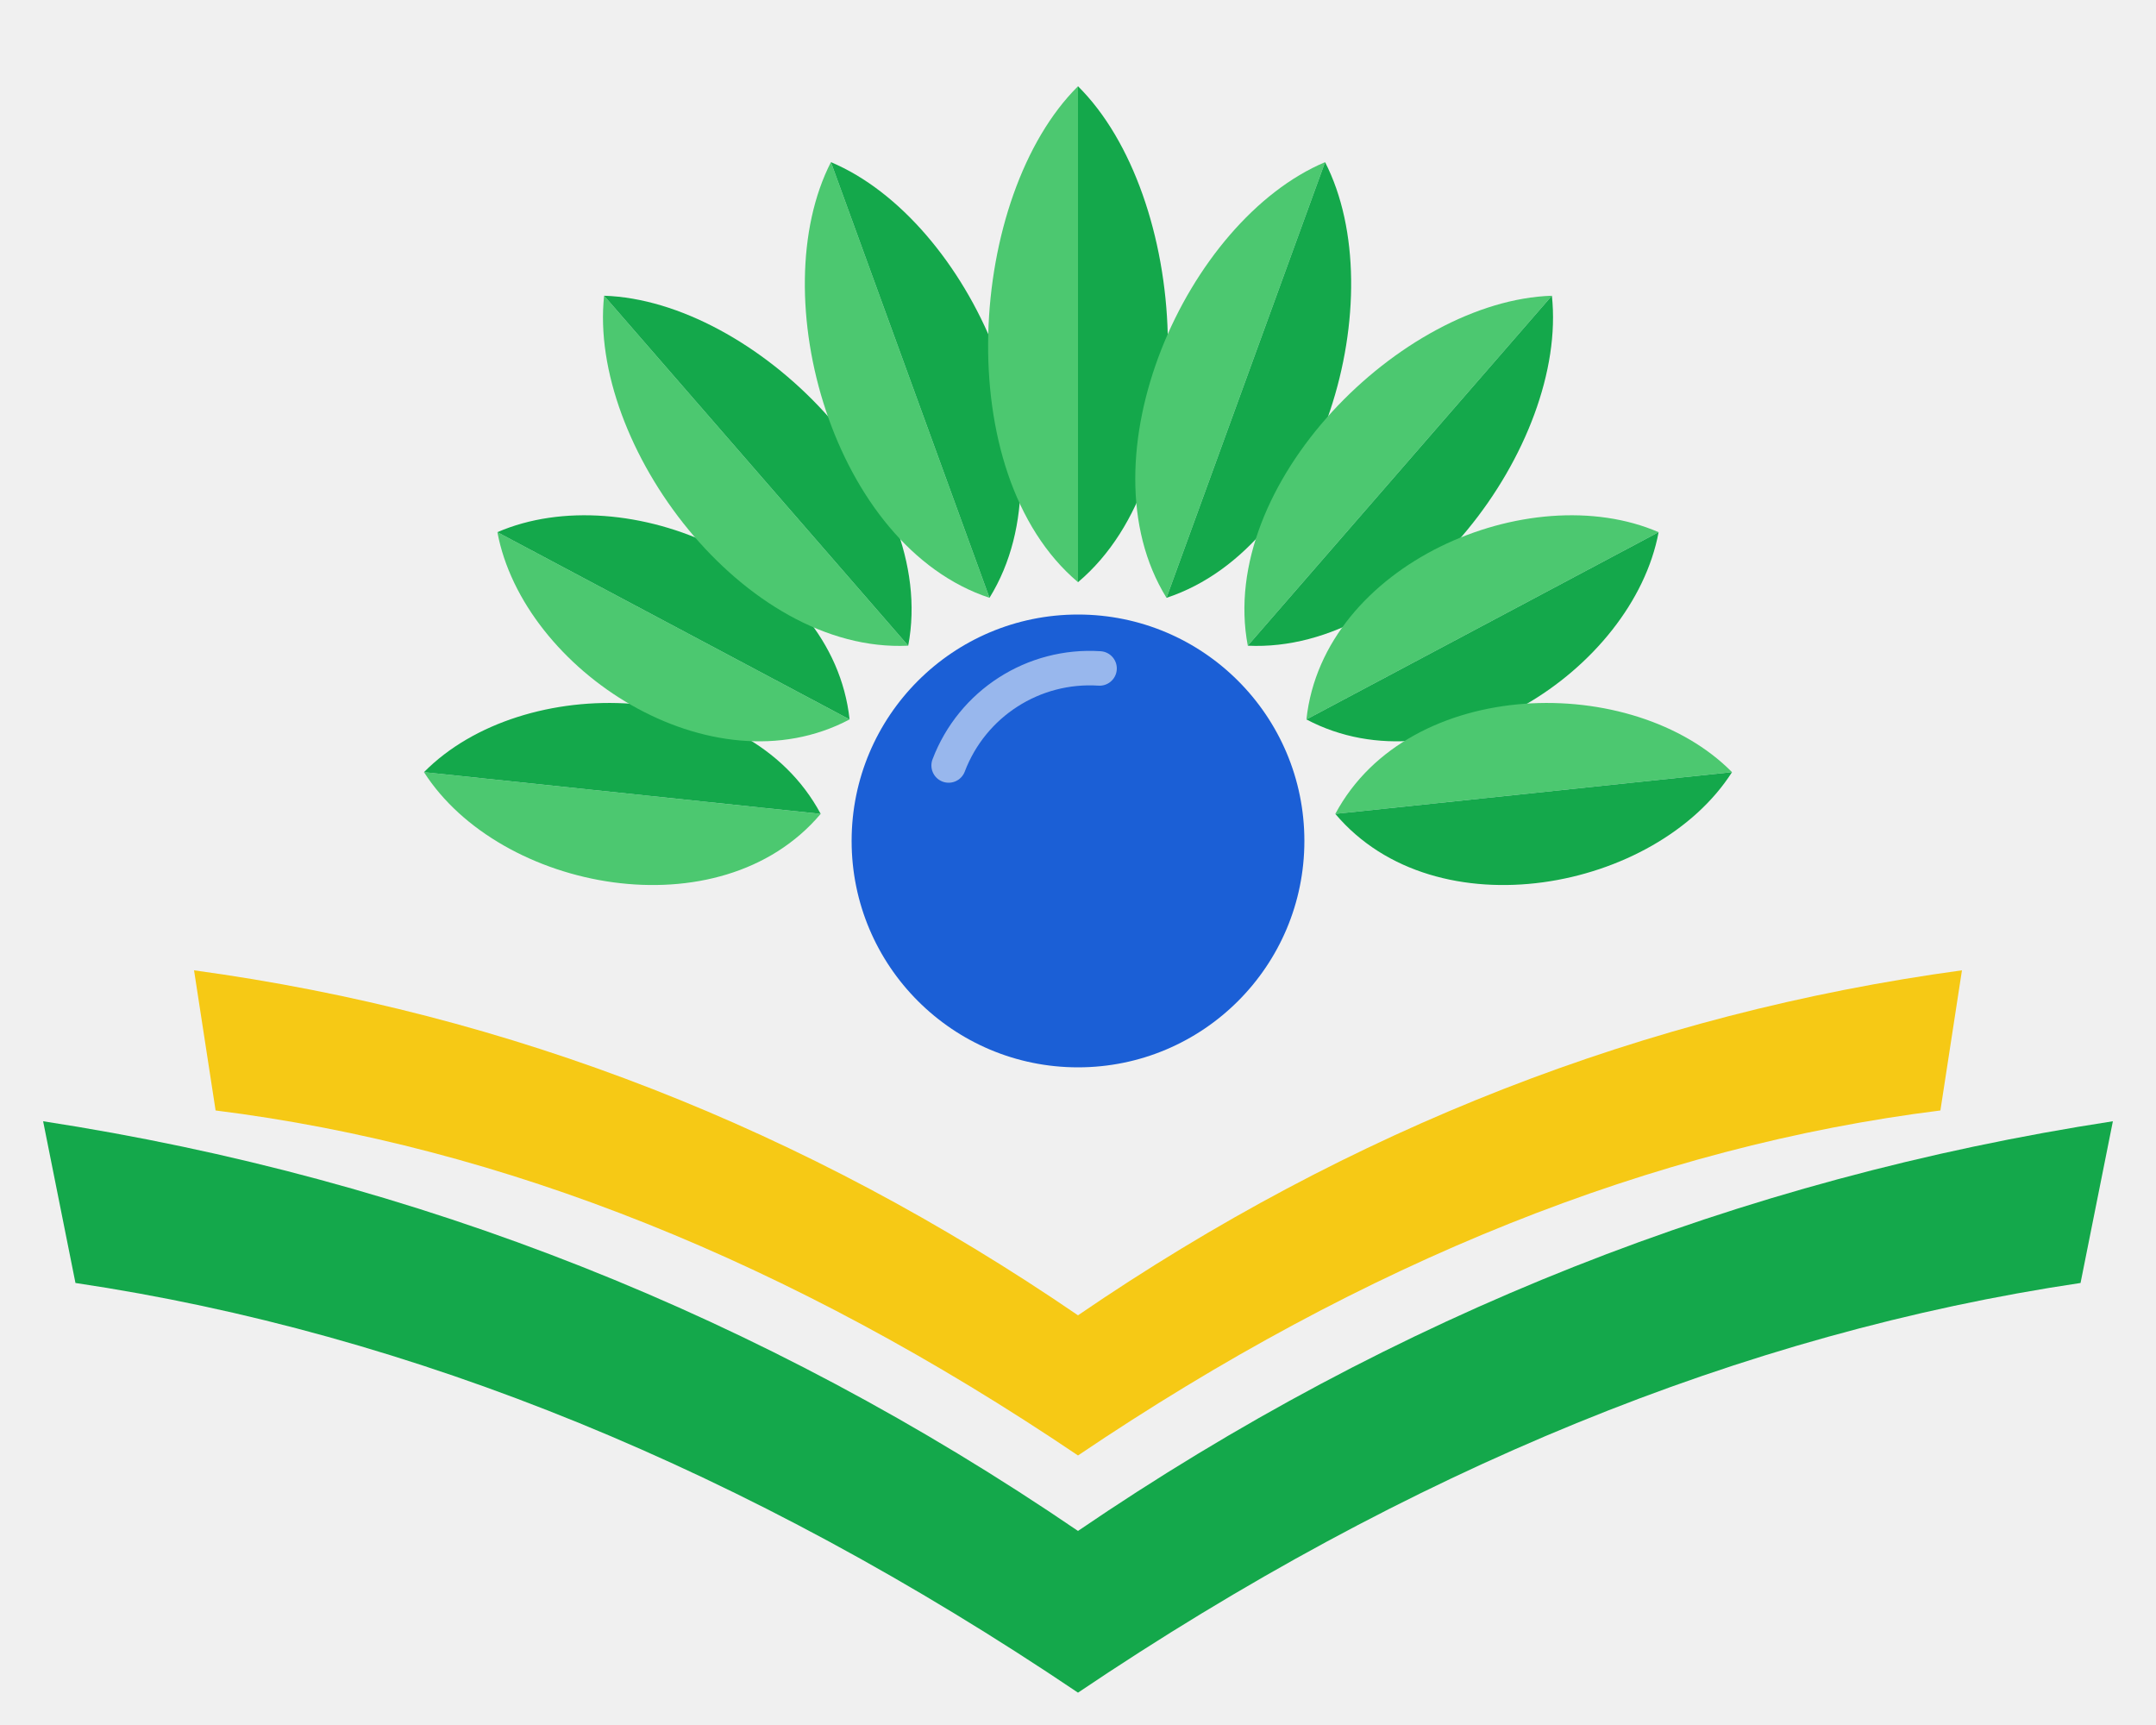
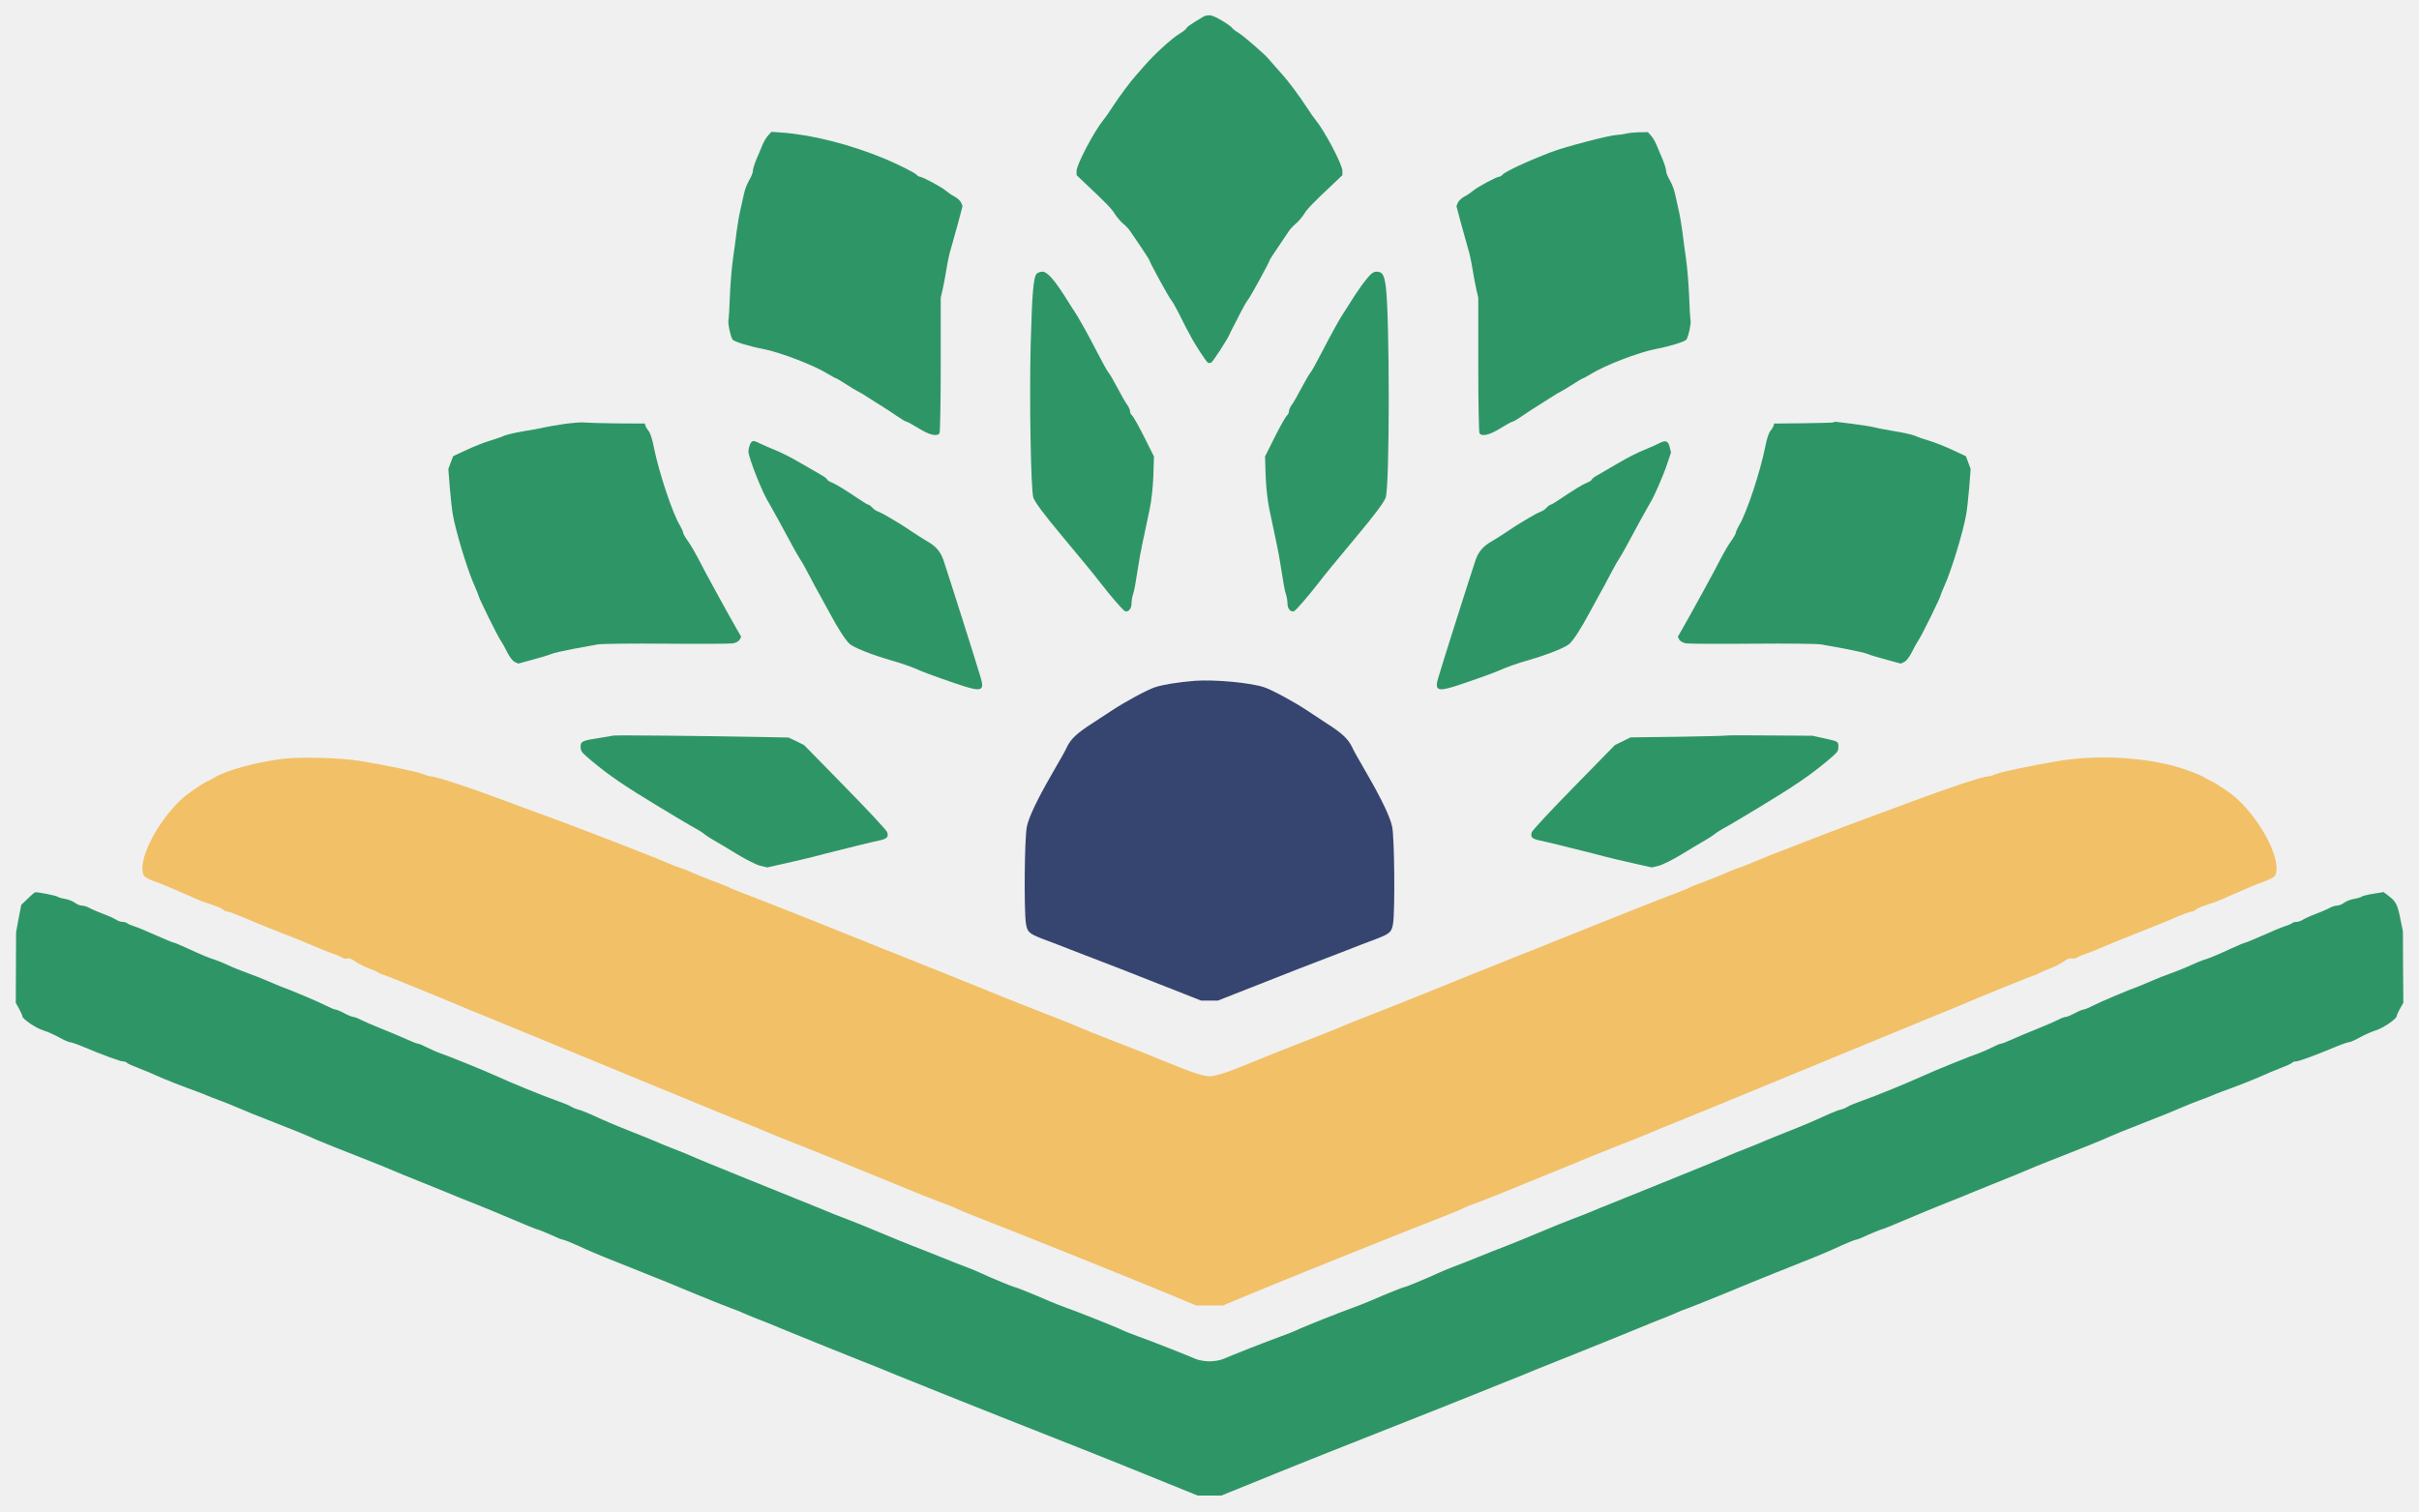
- <svg xmlns="http://www.w3.org/2000/svg" viewBox="0 0 200 160" width="200" height="160" role="img" aria-label="ARN – símbolo">
-   <g transform="translate(0.00,0.00) scale(1) translate(0,-18)">
-     <path d="M76.13,93.49 C66.78,104.57 46.36,100.62 39.33,89.62 Z" fill="#4CC870" />
-     <path d="M76.13,93.49 C69.29,80.71 48.50,80.33 39.33,89.62 Z" fill="#14A84B" />
-     <path d="M78.81,84.73 C65.99,91.51 48.54,80.19 46.14,67.36 Z" fill="#4CC870" />
-     <path d="M78.81,84.73 C77.26,70.32 58.12,62.18 46.14,67.36 Z" fill="#14A84B" />
-     <path d="M84.25,77.89 C68.99,78.62 54.55,59.27 56.04,45.43 Z" fill="#4CC870" />
-     <path d="M84.25,77.89 C87.10,62.87 69.95,45.88 56.04,45.43 Z" fill="#14A84B" />
-     <path d="M91.79,73.45 C77.28,68.66 70.74,45.42 77.08,33.04 Z" fill="#4CC870" />
-     <path d="M91.79,73.45 C99.83,60.45 89.91,38.44 77.08,33.04 Z" fill="#14A84B" />
-     <path d="M100.00,72.00 C88.00,61.88 89.80,36.12 100.00,26.00 Z" fill="#4CC870" />
-     <path d="M100.00,72.00 C112.00,61.88 110.20,36.12 100.00,26.00 Z" fill="#14A84B" />
-     <path d="M108.21,73.45 C100.17,60.45 110.09,38.44 122.92,33.04 Z" fill="#4CC870" />
-     <path d="M108.21,73.45 C122.72,68.66 129.26,45.42 122.92,33.04 Z" fill="#14A84B" />
-     <path d="M115.75,77.89 C112.90,62.87 130.05,45.88 143.96,45.43 Z" fill="#4CC870" />
-     <path d="M115.75,77.89 C131.01,78.62 145.45,59.27 143.96,45.43 Z" fill="#14A84B" />
-     <path d="M121.19,84.73 C122.74,70.32 141.88,62.18 153.86,67.36 Z" fill="#4CC870" />
-     <path d="M121.19,84.73 C134.01,91.51 151.46,80.19 153.86,67.36 Z" fill="#14A84B" />
-     <path d="M123.87,93.49 C130.71,80.71 151.50,80.33 160.67,89.62 Z" fill="#4CC870" />
-     <path d="M123.87,93.49 C133.22,104.57 153.64,100.62 160.67,89.62 Z" fill="#14A84B" />
-     <circle cx="100" cy="96" r="21" fill="#1B5FD6" />
-     <path d="M88,89 a14,14 0 0 1 14,-9" stroke="#FFFFFF" stroke-opacity=".55" stroke-width="3.2" stroke-linecap="round" fill="none" />
-     <path d="M18,108 Q62,114 100,140 Q138,114 182,108 L180,121 Q140,126 100,153 Q60,126 20,121 Z" fill="#F6C915" />
-     <path d="M4,122 Q56,130 100,160 Q144,130 196,122 L193,137 Q146,144 100,175 Q54,144 7,137 Z" fill="#14A84B" />
-   </g>
+ <svg xmlns="http://www.w3.org/2000/svg" viewBox="190 70 1629 1018" width="200" height="124.98" role="img" aria-label="ARN – símbolo">
+   <path fill-rule="evenodd" fill="#F2C066" d="M 381.9 581 C 364.2 582.9, 342 588.9, 334 594 C 333.2 594.6, 331.6 595.4, 330.4 595.9 C 326.3 597.7, 316.6 604.3, 312.4 608.2 C 295.2 624.1, 282 650.7, 286.9 659.8 C 287.4 660.7, 290.2 662.3, 293.2 663.4 C 296.1 664.4, 300.3 666, 302.5 667 C 304.7 668, 309.4 670, 313 671.5 C 316.6 673, 320.6 674.8, 322 675.5 C 323.4 676.2, 327.6 677.8, 331.5 679 C 335.4 680.2, 339.2 681.9, 340.1 682.6 C 340.9 683.4, 342.2 684, 342.9 684 C 344.2 684, 347.9 685.4, 363.5 692 C 368.4 694, 376.3 697.2, 381 699 C 385.7 700.8, 394.2 704.2, 400 706.7 C 405.7 709.2, 412.5 711.9, 415 712.7 C 417.5 713.5, 420 714.7, 420.7 715.2 C 421.4 715.7, 422.7 715.9, 423.8 715.6 C 424.9 715.2, 426.9 716, 429 717.5 C 430.9 718.9, 434.9 720.9, 437.9 722.1 C 441 723.2, 443.9 724.5, 444.5 725 C 445 725.4, 446.6 726.1, 448 726.5 C 450.2 727.2, 482.6 740.3, 497 746.4 C 500 747.7, 507 750.6, 512.5 752.8 C 518 755.1, 530.8 760.3, 541 764.5 C 578.1 779.8, 595.7 787.1, 623 798.3 C 633.2 802.5, 652.3 810.3, 665.5 815.8 C 678.7 821.2, 691.1 826.3, 693 827 C 694.9 827.7, 697.9 828.9, 699.5 829.6 C 705.6 832.3, 722.9 839.3, 735 844 C 741.9 846.7, 751.3 850.5, 756 852.5 C 760.7 854.5, 769.5 858.1, 775.5 860.5 C 781.5 862.9, 792.6 867.4, 800 870.5 C 807.4 873.6, 817.6 877.6, 822.6 879.5 C 827.7 881.3, 833.1 883.5, 834.7 884.4 C 836.4 885.2, 841.7 887.4, 846.6 889.3 C 869.2 898, 959.3 934.2, 980.5 943.1 L 995.5 949.4 1004.5 949.4 L 1013.5 949.4 1028.5 943.1 C 1049.7 934.2, 1139.8 898, 1162.4 889.3 C 1167.3 887.4, 1172.6 885.2, 1174.3 884.4 C 1175.9 883.5, 1181.3 881.3, 1186.4 879.5 C 1191.4 877.6, 1201.6 873.6, 1209 870.5 C 1216.4 867.4, 1227.5 862.9, 1233.5 860.5 C 1239.5 858.1, 1248.3 854.5, 1253 852.5 C 1257.7 850.5, 1267.1 846.7, 1274 844 C 1286.1 839.3, 1303.4 832.3, 1309.5 829.6 C 1311.2 828.9, 1314.1 827.7, 1316 827 C 1317.9 826.3, 1330.3 821.2, 1343.5 815.8 C 1356.7 810.3, 1375.8 802.5, 1386 798.3 C 1413.3 787.1, 1430.9 779.8, 1468 764.5 C 1478.2 760.3, 1491 755.1, 1496.5 752.8 C 1502 750.6, 1509 747.7, 1512 746.4 C 1527.8 739.7, 1559.1 727, 1559.8 727 C 1560.2 727, 1561.8 726.3, 1563.5 725.4 C 1565.2 724.5, 1568.8 723, 1571.6 721.9 C 1574.3 720.9, 1578.1 718.9, 1580 717.5 C 1582.1 716, 1584.1 715.2, 1585.2 715.6 C 1586.3 715.9, 1587.6 715.7, 1588.3 715.2 C 1589 714.7, 1591.5 713.5, 1594 712.7 C 1596.5 711.9, 1603.3 709.2, 1609 706.7 C 1614.8 704.2, 1623.3 700.8, 1628 699 C 1632.7 697.2, 1640.5 694, 1645.5 692 C 1661.1 685.4, 1664.8 684, 1666.1 684 C 1666.8 684, 1668.1 683.4, 1668.9 682.6 C 1669.8 681.9, 1673.7 680.2, 1677.5 679 C 1681.3 677.8, 1685.6 676.2, 1687 675.5 C 1688.4 674.8, 1692.4 673, 1696 671.5 C 1699.6 670, 1704.3 668, 1706.5 667 C 1708.7 666, 1712.9 664.4, 1715.8 663.4 C 1718.8 662.3, 1721.6 660.7, 1722.1 659.8 C 1727 650.7, 1713.8 624.1, 1696.6 608.2 C 1692.4 604.3, 1682.7 597.7, 1678.6 595.9 C 1677.4 595.4, 1675.8 594.6, 1675 594 C 1670.4 591.1, 1657.3 586.5, 1647.4 584.4 C 1624.5 579.6, 1600 578.9, 1577 582.5 C 1560.2 585.2, 1536.8 590.1, 1533.6 591.6 C 1532 592.4, 1529.8 593, 1528.8 593 C 1525.4 593, 1502.4 600.6, 1479.5 609.2 C 1472.3 611.9, 1460.4 616.3, 1453 619 C 1431.5 626.8, 1379.2 647, 1369 651.5 C 1366 652.8, 1362.4 654.2, 1361 654.6 C 1359.6 654.9, 1356.3 656.3, 1353.5 657.5 C 1350.8 658.8, 1344 661.5, 1338.5 663.6 C 1333 665.6, 1328 667.6, 1327.5 668 C 1327 668.4, 1323.1 670, 1319 671.5 C 1311 674.4, 1251.2 698.2, 1234.5 705 C 1229 707.3, 1221.8 710.2, 1218.5 711.4 C 1213.4 713.4, 1145.1 740.8, 1138 743.8 C 1136.6 744.4, 1127.8 747.8, 1118.5 751.5 C 1103 757.6, 1098.5 759.3, 1085 765 C 1082.5 766, 1076.7 768.3, 1072 770.1 C 1062.2 773.8, 1038.6 783.2, 1032 786 C 1017.9 791.9, 1008.6 795, 1004.5 795 C 1000.4 795, 991.1 791.9, 977 786 C 970.6 783.3, 947 773.9, 937 770.1 C 929.1 767.1, 922.9 764.6, 912 760 C 909.5 758.9, 899.9 755.1, 890.5 751.5 C 881.1 747.8, 872.4 744.4, 871 743.8 C 863.9 740.8, 795.6 713.4, 790.5 711.4 C 787.2 710.2, 780 707.3, 774.5 705 C 757.8 698.2, 698 674.4, 690 671.5 C 685.9 670, 682 668.4, 681.5 668 C 681 667.6, 676 665.6, 670.5 663.6 C 665 661.5, 658.3 658.8, 655.5 657.5 C 652.8 656.3, 649.4 654.9, 648 654.6 C 646.6 654.2, 643 652.8, 640 651.5 C 629.8 647, 577.5 626.8, 556 619 C 548.6 616.3, 536.6 611.9, 529.5 609.2 C 506.6 600.6, 483.6 593, 480.2 593 C 479.2 593, 477 592.4, 475.4 591.6 C 472.3 590.1, 449.3 585.3, 432 582.5 C 419.6 580.5, 394.1 579.8, 381.9 581" />
+   <path fill-rule="evenodd" fill="#2E9666" d="M 1000.4 81.2 C 991.9 86.3, 989 88.3, 989 89 C 989 89.4, 987.1 91, 984.8 92.4 C 979.3 95.6, 967.1 106.8, 960.5 114.5 C 958.9 116.4, 956.6 119, 955.4 120.3 C 951.8 124.2, 943.5 135.3, 939.2 142 C 936.9 145.6, 934.1 149.6, 932.9 151 C 926.9 158.3, 915 180.8, 915 185.1 L 915 188 921.1 193.8 C 934.3 206.2, 938.7 210.6, 940.8 214.2 C 942.1 216.2, 944.5 219.1, 946.3 220.6 C 948.1 222.1, 950.2 224.3, 951 225.6 C 951.8 226.8, 955.1 231.7, 958.3 236.3 C 961.4 241, 964 245, 964 245.3 C 964 246.3, 977.2 270.5, 978.7 272.1 C 979.5 273, 981.7 276.9, 983.6 280.6 C 985.5 284.4, 987.7 288.7, 988.5 290.3 C 989.3 291.8, 990.6 294.1, 991.3 295.5 C 994 301, 1002.4 313.9, 1003.5 314.4 C 1004.2 314.6, 1005.2 314.5, 1005.7 314.2 C 1007 313.4, 1016.6 298.6, 1018.1 295 C 1018.7 293.6, 1019.8 291.4, 1020.6 290 C 1021.3 288.6, 1023.5 284.4, 1025.4 280.6 C 1027.3 276.9, 1029.5 273, 1030.3 272.1 C 1031.8 270.5, 1045 246.3, 1045 245.3 C 1045 245, 1047.6 241, 1050.8 236.3 C 1053.9 231.7, 1057.2 226.8, 1058 225.6 C 1058.8 224.3, 1060.9 222.1, 1062.7 220.6 C 1064.5 219.1, 1066.9 216.2, 1068.2 214.2 C 1070.3 210.6, 1074.7 206.2, 1087.9 193.8 L 1094 188 1094 185.1 C 1094 180.8, 1082.1 158.3, 1076.1 151 C 1074.9 149.6, 1072.1 145.6, 1069.8 142 C 1065.7 135.6, 1057.4 124.4, 1053.8 120.5 C 1051.4 117.8, 1045.7 111.4, 1044.4 109.8 C 1042 106.8, 1027.6 94.3, 1024.3 92.3 C 1022.3 91.1, 1020.4 89.7, 1020.1 89.2 C 1018.8 87.1, 1008.3 80.8, 1005.5 80.4 C 1003.9 80.1, 1001.5 80.5, 1000.4 81.2 M 707.3 161.2 C 706.1 162.5, 704.4 165.3, 703.5 167.5 C 702.6 169.7, 701.5 172.4, 701 173.5 C 698.6 178.8, 697 183.4, 697 185.2 C 697 186.3, 695.9 189.1, 694.5 191.4 C 693.1 193.8, 691.6 197.7, 691.1 200.1 C 690.5 202.5, 689.4 207.6, 688.6 211.3 C 687.7 215, 686.6 221.8, 686 226.3 C 685.5 230.8, 684.3 239.2, 683.5 245 C 682.7 250.8, 681.8 261.8, 681.5 269.5 C 681.2 277.2, 680.8 284.6, 680.5 286 C 680.2 288.6, 681.9 296.5, 683.3 298.7 C 684.2 300.1, 694.4 303.3, 704 305.1 C 715.4 307.3, 738.1 316, 747.6 321.9 C 750.4 323.6, 753 325, 753.3 325 C 753.6 325, 756.5 326.7, 759.7 328.8 C 762.9 330.9, 766.6 333.1, 768 333.8 C 769.4 334.5, 771.7 335.8, 773.1 336.8 C 774.6 337.7, 778.6 340.3, 782.1 342.5 C 785.6 344.6, 790.9 348.1, 793.9 350.2 C 796.9 352.3, 799.8 354, 800.3 354 C 800.9 354, 804.6 356, 808.6 358.5 C 815.8 363, 821.1 364.3, 822.7 361.8 C 823.1 361.1, 823.5 340.3, 823.5 315.5 L 823.5 270.5 824.9 264.5 C 825.6 261.2, 826.8 254.9, 827.5 250.5 C 828.2 246.1, 829.5 240, 830.5 237 C 831.4 234, 833.5 226.4, 835.2 220.2 L 838.2 208.8 837.2 206.4 C 836.6 205.2, 834.6 203.3, 832.8 202.4 C 831 201.5, 828.4 199.7, 827 198.5 C 824.4 196.1, 811.1 189, 809.3 189 C 808.7 189, 807.8 188.4, 807.2 187.7 C 806 186.3, 795 180.8, 786 177 C 762.3 167.2, 737 160.8, 716.5 159.3 L 709.5 158.8 707.3 161.2 M 1285 160 C 1283.6 160.4, 1280.8 160.8, 1278.8 160.9 C 1274.2 161, 1243.8 168.9, 1235 172.3 C 1219 178.4, 1203.7 185.5, 1201.8 187.7 C 1201.2 188.4, 1200.3 189, 1199.7 189 C 1197.9 189, 1184.6 196.1, 1182 198.5 C 1180.6 199.7, 1178 201.5, 1176.2 202.4 C 1174.4 203.3, 1172.4 205.2, 1171.8 206.4 L 1170.8 208.8 1173.8 220.2 C 1175.5 226.4, 1177.6 234, 1178.5 237 C 1179.5 240, 1180.8 246.1, 1181.5 250.5 C 1182.2 254.9, 1183.4 261.2, 1184.1 264.5 L 1185.5 270.5 1185.5 315.5 C 1185.5 340.3, 1185.9 361.1, 1186.3 361.8 C 1187.9 364.3, 1193.2 363, 1200.4 358.5 C 1204.4 356, 1208.1 354, 1208.7 354 C 1209.2 354, 1212.1 352.3, 1215.1 350.2 C 1218.1 348.1, 1223.4 344.6, 1226.9 342.5 C 1230.4 340.3, 1234.4 337.7, 1235.9 336.8 C 1237.3 335.8, 1239.6 334.5, 1241 333.8 C 1242.4 333.1, 1246.1 330.9, 1249.3 328.8 C 1252.5 326.7, 1255.4 325, 1255.7 325 C 1256 325, 1258.6 323.6, 1261.4 321.9 C 1270.9 316, 1293.6 307.3, 1305 305.1 C 1314.6 303.3, 1324.8 300.1, 1325.7 298.7 C 1327.1 296.5, 1328.8 288.6, 1328.5 286 C 1328.2 284.6, 1327.8 277.2, 1327.5 269.5 C 1327.2 261.8, 1326.3 250.8, 1325.5 245 C 1324.7 239.2, 1323.5 230.8, 1323 226.3 C 1322.4 221.8, 1321.3 215, 1320.4 211.3 C 1319.6 207.6, 1318.5 202.5, 1317.9 200.1 C 1317.4 197.7, 1315.9 193.8, 1314.5 191.4 C 1313.1 189.1, 1312 186.3, 1312 185.2 C 1312 183.4, 1310.4 178.8, 1308 173.5 C 1307.5 172.4, 1306.4 169.7, 1305.5 167.5 C 1304.6 165.3, 1302.9 162.5, 1301.8 161.3 L 1299.7 159 1293.6 159.1 C 1290.2 159.2, 1286.4 159.6, 1285 160 M 888 254.5 C 885.9 257.1, 885 268.1, 884.1 301 C 883.1 338.7, 884.2 401.2, 885.9 405.3 C 887.2 408.7, 893.4 416.9, 904.9 430.7 C 917.2 445.4, 927.4 457.8, 931.2 462.8 C 938 471.6, 946.3 481.2, 947.6 481.7 C 949.9 482.5, 952 480, 952 476.5 C 952 474.8, 952.4 472, 953 470.4 C 953.9 467.8, 954.5 464.2, 957 448.5 C 957.7 443.8, 959.2 436.3, 964.2 413 C 965.4 407.5, 966.4 398.1, 966.7 390.5 L 967.1 377.5 960.5 364.3 C 956.9 357.1, 953.2 350.6, 952.4 349.9 C 951.6 349.3, 951 348, 951 347.1 C 951 346.2, 950.2 344.3, 949.3 343 C 947.6 340.6, 946.2 338.2, 940.6 327.8 C 939.1 324.9, 937.2 321.8, 936.5 321 C 935.7 320.2, 931.7 312.8, 927.4 304.5 C 923.2 296.3, 917.8 286.6, 915.6 283 C 913.3 279.4, 909.4 273.4, 907 269.5 C 899.8 258.2, 895.1 253, 892 253 C 890.5 253, 888.7 253.7, 888 254.5 M 1110.4 257.8 C 1108.2 260.4, 1104.5 265.6, 1102 269.5 C 1099.6 273.4, 1095.7 279.4, 1093.4 283 C 1091.2 286.6, 1085.8 296.3, 1081.6 304.5 C 1077.3 312.8, 1073.3 320.2, 1072.5 321 C 1071.8 321.8, 1069.9 324.9, 1068.4 327.8 C 1062.8 338.2, 1061.4 340.6, 1059.7 343 C 1058.8 344.3, 1058 346.2, 1058 347.1 C 1058 348, 1057.4 349.3, 1056.6 349.9 C 1055.8 350.6, 1052.1 357.1, 1048.5 364.3 L 1041.9 377.5 1042.3 390.5 C 1042.6 398.1, 1043.6 407.5, 1044.8 413 C 1049.8 436.3, 1051.3 443.8, 1052 448.5 C 1054.5 464.2, 1055.1 467.8, 1056 470.4 C 1056.6 472, 1057 474.8, 1057 476.5 C 1057 480, 1059.1 482.5, 1061.4 481.7 C 1062.7 481.2, 1071 471.6, 1077.8 462.8 C 1081.6 457.8, 1091.8 445.4, 1104.1 430.7 C 1115.6 416.9, 1121.8 408.7, 1123.1 405.3 C 1125.9 398.6, 1125.9 282.9, 1123.2 262.8 C 1122.1 255, 1120.9 253, 1117 253 C 1115 253, 1113.3 254.2, 1110.4 257.8 M 570.5 355.5 C 565 356.3, 558.7 357.4, 556.5 357.9 C 554.3 358.5, 548 359.6, 542.5 360.5 C 537 361.4, 531.1 362.8, 529.5 363.5 C 527.9 364.3, 523.5 365.8, 519.8 366.9 C 516 368, 509 370.8, 504.1 373.1 L 495.1 377.3 493.5 381.6 L 491.9 385.9 492.9 398.7 C 493.5 405.8, 494.4 413.8, 494.9 416.5 C 496.8 427.8, 505 454.7, 509.6 464.7 C 510.9 467.7, 512 470.3, 512 470.6 C 512 472.1, 525.5 499.5, 527.5 502 C 528.1 502.8, 529.9 506, 531.4 509.1 C 533 512.4, 535.2 515.2, 536.6 515.9 L 539 517 548.5 514.4 C 553.7 513, 559.5 511.3, 561.3 510.5 C 563 509.8, 569.7 508.3, 576 507.1 C 582.3 505.9, 589.8 504.6, 592.5 504.1 C 595.3 503.6, 616 503.4, 638.5 503.6 C 661 503.8, 681.2 503.7, 683.3 503.4 C 685.5 503.1, 687.4 502, 688.1 500.9 L 689.1 498.9 686.4 494.2 C 681.5 485.8, 662.8 451.7, 659.8 445.5 C 658.1 442.2, 655.3 437.4, 653.4 434.7 C 651.5 432.1, 650 429.4, 650 428.7 C 650 428.1, 649 425.9, 647.9 424 C 642.9 415.9, 633.6 387.9, 630.3 371.2 C 629.4 366.4, 627.9 361.6, 626.9 360.5 C 626 359.4, 625 357.8, 624.7 356.9 L 624.2 355.3 605.3 355.2 C 595 355.1, 585.1 354.8, 583.5 354.6 C 581.9 354.3, 576 354.8, 570.5 355.5 M 1424.9 354.5 C 1424.6 354.7, 1415.5 355, 1404.6 355.1 L 1384.8 355.3 1384.3 356.9 C 1384 357.8, 1383 359.4, 1382.1 360.5 C 1381.1 361.6, 1379.6 366.4, 1378.7 371.2 C 1375.4 387.9, 1366.1 415.9, 1361.1 424 C 1360 425.9, 1359 428.1, 1359 428.7 C 1359 429.4, 1357.5 432.1, 1355.6 434.7 C 1353.7 437.4, 1350.9 442.2, 1349.2 445.5 C 1346.2 451.7, 1327.5 485.8, 1322.6 494.2 L 1319.9 498.9 1320.9 500.9 C 1321.6 502, 1323.5 503.1, 1325.7 503.4 C 1327.8 503.7, 1348 503.8, 1370.5 503.6 C 1393 503.4, 1413.8 503.6, 1416.5 504.1 C 1419.3 504.6, 1426.7 505.9, 1433 507.1 C 1439.3 508.3, 1446 509.8, 1447.7 510.5 C 1449.5 511.3, 1455.3 513, 1460.5 514.4 L 1470 517 1472.4 515.9 C 1473.8 515.2, 1476 512.4, 1477.6 509.1 C 1479.1 506, 1480.9 502.8, 1481.5 502 C 1483.5 499.5, 1497 472.1, 1497 470.6 C 1497 470.3, 1498.1 467.7, 1499.4 464.7 C 1504 454.7, 1512.2 427.8, 1514.1 416.5 C 1514.6 413.8, 1515.5 405.8, 1516.1 398.7 L 1517.1 385.9 1515.5 381.6 L 1513.9 377.3 1504.9 373.1 C 1500 370.8, 1493 368, 1489.2 366.9 C 1485.5 365.8, 1481.2 364.3, 1479.5 363.5 C 1477.8 362.8, 1471.8 361.4, 1466 360.5 C 1460.2 359.5, 1454.2 358.4, 1452.5 357.9 C 1450.8 357.4, 1444.2 356.4, 1437.7 355.5 C 1424 353.8, 1425.5 353.9, 1424.9 354.5 M 695 369.6 C 694.4 371, 694 372.9, 694 374 C 694 378.3, 703.5 402.3, 707.9 409 C 708.9 410.6, 717.9 426.9, 723.8 438 C 725.7 441.6, 728.1 445.6, 729 447 C 730 448.4, 732.6 453.1, 734.9 457.5 C 737.2 461.9, 740.3 467.8, 741.9 470.5 C 743.4 473.3, 746.5 478.9, 748.8 483.1 C 754.2 493.2, 759.2 501, 762.1 503.7 C 764.9 506.2, 776.3 510.8, 789.4 514.6 C 797.5 516.9, 804.5 519.4, 810.5 522.1 C 813.8 523.6, 832.1 530, 839 532.2 C 851 536, 853 535, 850.4 526.4 C 847.4 516.1, 828.3 456.1, 825.3 447.2 C 823.4 441.6, 820.1 437.8, 814.2 434.5 C 811.6 433, 807.1 430.1, 804.1 428.1 C 801.2 426.1, 798 424.1, 797.1 423.5 C 796.2 423, 792.8 420.9, 789.5 418.9 C 786.2 416.9, 782.5 415, 781.4 414.6 C 780.2 414.3, 778.5 413.1, 777.5 412 C 776.5 410.9, 775.3 410, 774.9 410 C 774.4 410, 772.1 408.7, 769.8 407.1 C 758.5 399.5, 753.2 396.3, 750.3 395.1 C 748.5 394.4, 747 393.4, 747 393 C 747 392.5, 745.1 391.1, 742.8 389.8 C 740.4 388.4, 734 384.7, 728.6 381.6 C 723.2 378.4, 715.5 374.5, 711.6 373 C 707.6 371.4, 703.1 369.4, 701.5 368.6 C 697.3 366.4, 696.1 366.6, 695 369.6 M 1307.5 368.5 C 1305.9 369.4, 1301.3 371.4, 1297.4 373 C 1293.5 374.5, 1285.8 378.4, 1280.4 381.6 C 1275 384.7, 1268.6 388.4, 1266.3 389.8 C 1263.9 391.1, 1262 392.5, 1262 393 C 1262 393.4, 1260.5 394.4, 1258.8 395.1 C 1255.8 396.3, 1250.5 399.5, 1239.2 407.1 C 1236.9 408.7, 1234.6 410, 1234.1 410 C 1233.7 410, 1232.5 410.9, 1231.5 412 C 1230.5 413.1, 1228.8 414.3, 1227.6 414.6 C 1226.5 415, 1222.8 416.9, 1219.5 418.9 C 1216.2 420.9, 1212.8 423, 1211.9 423.5 C 1211 424.1, 1207.8 426.1, 1204.9 428.1 C 1201.9 430.1, 1197.4 433, 1194.8 434.5 C 1188.9 437.8, 1185.6 441.6, 1183.7 447.2 C 1180.7 456.1, 1161.6 516.1, 1158.6 526.4 C 1156 535, 1158 536, 1170 532.2 C 1176.9 530, 1195.2 523.6, 1198.5 522.1 C 1204.5 519.4, 1211.5 516.9, 1219.6 514.6 C 1232.7 510.8, 1244.1 506.2, 1246.9 503.7 C 1249.8 501, 1254.8 493.2, 1260.2 483.1 C 1262.5 478.9, 1265.6 473.3, 1267.1 470.5 C 1268.7 467.8, 1271.8 461.9, 1274.1 457.5 C 1276.4 453.1, 1279 448.4, 1280 447 C 1280.9 445.6, 1283.3 441.6, 1285.2 438 C 1291.1 426.9, 1300.1 410.6, 1301.1 409 C 1303.7 405.1, 1310 390.6, 1312.5 383.1 L 1315.3 374.8 1314.4 371.1 C 1313.4 367, 1311.7 366.3, 1307.5 368.5 M 603 565.5 C 602.2 565.7, 597.9 566.4, 593.5 567.1 C 582.3 568.8, 581 569.4, 581 572.7 C 581 576.2, 581.2 576.4, 588.5 582.6 C 600 592.2, 610.3 599.3, 634.3 613.8 C 648.3 622.2, 655.1 626.3, 658.5 628.1 C 660.7 629.3, 663.4 631, 664.5 632 C 665.6 632.9, 668.5 634.8, 671 636.2 C 673.5 637.6, 680.4 641.7, 686.4 645.4 C 692.5 649.1, 699.5 652.6, 702 653.2 L 706.7 654.3 719.1 651.5 C 725.9 650, 734.9 647.9, 739 646.8 C 743.1 645.7, 750 643.9, 754.3 642.9 C 758.5 641.8, 765.7 640.1, 770.3 638.9 C 774.8 637.8, 780.2 636.5, 782.3 636.1 C 787.4 635, 788.6 633.7, 787.4 630.5 C 786.9 629.1, 774.1 615.4, 759 600 L 731.5 571.9 726.3 569.3 L 721 566.8 705.8 566.5 C 664.5 565.7, 604.3 565.1, 603 565.5 M 1351.9 565.5 C 1351.7 565.7, 1337.2 566, 1319.8 566.3 L 1288.1 566.7 1282.8 569.3 L 1277.5 571.9 1250 600 C 1234.9 615.4, 1222.1 629.1, 1221.6 630.5 C 1220.4 633.7, 1221.6 635, 1226.7 636.1 C 1228.8 636.5, 1234.2 637.8, 1238.8 638.9 C 1243.3 640.1, 1250.5 641.8, 1254.8 642.9 C 1259 643.9, 1265.9 645.7, 1270 646.8 C 1274.1 647.9, 1283.1 650, 1289.9 651.5 L 1302.3 654.3 1307 653.2 C 1309.5 652.6, 1316.5 649.1, 1322.6 645.4 C 1328.6 641.7, 1335.5 637.6, 1338 636.2 C 1340.5 634.8, 1343.4 632.9, 1344.5 632 C 1345.6 631, 1348.3 629.3, 1350.5 628.1 C 1353.9 626.3, 1360.7 622.2, 1374.7 613.8 C 1398.7 599.3, 1409 592.2, 1420.5 582.6 C 1427.8 576.4, 1428 576.2, 1428 572.8 C 1428 569.4, 1427.9 569.4, 1418.3 567.3 L 1410.5 565.6 1381.4 565.4 C 1365.3 565.2, 1352.1 565.3, 1351.9 565.5 M 208.7 675.3 L 204.3 679.5 202.5 688.7 L 200.8 698 200.7 721.7 L 200.6 745.5 202.8 749.5 C 204 751.6, 205 753.9, 205 754.5 C 205.1 756.4, 214 762.5, 219.2 764.1 C 222.1 765, 227 767.2, 230 768.9 C 233 770.6, 236.2 772, 237 772 C 237.8 772, 241.7 773.3, 245.5 774.9 C 259 780.6, 271 785, 272.9 785 C 274 785, 275.1 785.4, 275.4 785.9 C 275.8 786.4, 279.3 788, 283.3 789.5 C 287.2 791, 292.8 793.3, 295.5 794.6 C 300 796.7, 312.9 801.8, 323.5 805.6 C 325.7 806.4, 328.4 807.5, 329.5 808 C 330.6 808.5, 334.2 809.9, 337.5 811.1 C 340.8 812.3, 346.2 814.4, 349.5 815.9 C 352.8 817.4, 364.5 822.2, 375.5 826.4 C 386.5 830.7, 396.6 834.8, 398 835.5 C 400.6 836.9, 425 846.7, 440 852.5 C 444.7 854.3, 450.5 856.7, 453 857.8 C 455.5 858.9, 465.4 863, 475 866.8 C 484.6 870.7, 495.9 875.2, 500 877 C 504.1 878.7, 510.4 881.2, 514 882.6 C 517.6 884, 524.5 886.9, 529.5 889 C 545 895.6, 550.4 897.8, 553 898.5 C 554.4 899, 558.3 900.6, 561.7 902.1 C 565 903.7, 568.3 905, 568.8 905 C 569.8 905, 575.4 907.3, 584.5 911.5 C 590.3 914.1, 598.9 917.7, 622.5 927 C 631.9 930.7, 647.8 937.2, 658 941.5 C 668.2 945.7, 679 950, 682 951.1 C 685 952.2, 689 953.7, 690.7 954.6 C 692.5 955.4, 695.7 956.7, 697.7 957.5 C 699.8 958.2, 709.8 962.3, 720 966.5 C 730.2 970.7, 749.3 978.4, 762.5 983.7 C 775.7 988.9, 790.1 994.7, 794.5 996.6 C 802.8 1000, 867.5 1025.9, 884.5 1032.5 C 901.7 1039.2, 951.6 1059.1, 976.5 1069.3 L 996.5 1077.4 1004.5 1077.4 L 1012.5 1077.4 1032.5 1069.3 C 1057.4 1059.1, 1107.3 1039.2, 1124.5 1032.5 C 1141.5 1025.9, 1206.2 1000, 1214.5 996.6 C 1218.9 994.7, 1233.3 988.9, 1246.5 983.7 C 1259.7 978.4, 1278.8 970.7, 1289 966.5 C 1299.2 962.3, 1309.2 958.2, 1311.3 957.5 C 1313.3 956.7, 1316.5 955.4, 1318.3 954.6 C 1320 953.7, 1324 952.2, 1327 951.1 C 1330 950, 1340.8 945.7, 1351 941.5 C 1361.2 937.2, 1377.2 930.7, 1386.5 927 C 1410.1 917.7, 1418.7 914.1, 1424.5 911.5 C 1433.6 907.3, 1439.2 905, 1440.2 905 C 1440.7 905, 1444 903.7, 1447.3 902.1 C 1450.7 900.6, 1454.6 899, 1456 898.5 C 1458.6 897.8, 1464 895.6, 1479.5 889 C 1484.5 886.9, 1491.4 884, 1495 882.6 C 1498.6 881.2, 1504.9 878.7, 1509 877 C 1513.1 875.2, 1524.4 870.7, 1534 866.8 C 1543.6 863, 1553.5 858.9, 1556 857.8 C 1558.5 856.7, 1564.3 854.3, 1569 852.5 C 1584 846.7, 1608.4 836.9, 1611 835.5 C 1612.4 834.8, 1622.5 830.7, 1633.5 826.4 C 1644.5 822.2, 1656.2 817.4, 1659.5 815.9 C 1662.8 814.4, 1668.2 812.3, 1671.5 811.1 C 1674.8 809.9, 1678.4 808.5, 1679.5 808 C 1680.6 807.5, 1683.3 806.4, 1685.5 805.6 C 1696.1 801.8, 1709 796.7, 1713.5 794.6 C 1716.3 793.3, 1721.8 791, 1725.7 789.5 C 1729.7 788, 1733.2 786.4, 1733.6 785.9 C 1733.9 785.4, 1735 785, 1736.1 785 C 1738 785, 1750 780.6, 1763.5 774.9 C 1767.3 773.3, 1771.2 772, 1772 772 C 1772.8 772, 1776 770.6, 1779 768.9 C 1782 767.2, 1786.9 765, 1789.8 764.1 C 1795 762.5, 1803.9 756.4, 1804 754.5 C 1804 753.9, 1805 751.6, 1806.2 749.5 L 1808.5 745.5 1808.3 721.5 L 1808.2 697.4 1806.5 689 C 1804.6 679.4, 1803.5 677.2, 1798.6 673.5 L 1795.2 670.9 1788.4 672 C 1784.6 672.6, 1781.1 673.5, 1780.5 673.9 C 1780 674.4, 1777.6 675.1, 1775.3 675.5 C 1773 675.9, 1770 677, 1768.6 678.1 C 1767.3 679.1, 1765.2 680, 1764 680 C 1762.8 680, 1760.6 680.6, 1759.2 681.4 C 1756.4 682.9, 1752 684.7, 1746 687 C 1744.1 687.8, 1741.6 689, 1740.5 689.7 C 1739.4 690.4, 1737.6 691, 1736.5 691 C 1735.3 691, 1734 691.4, 1733.5 691.9 C 1732.9 692.4, 1730.7 693.3, 1728.5 694 C 1726.3 694.7, 1719.6 697.5, 1713.6 700.2 C 1707.7 702.8, 1702.4 705, 1701.9 705 C 1701.5 705, 1697.4 706.7, 1692.8 708.8 C 1683.1 713.3, 1677.5 715.6, 1674 716.6 C 1672.6 717, 1668.8 718.6, 1665.5 720.1 C 1662.2 721.7, 1656.1 724.1, 1652 725.6 C 1647.9 727, 1642.5 729.2, 1640 730.3 C 1637.5 731.4, 1633.5 733.1, 1631 734.1 C 1622.7 737.1, 1604.5 744.8, 1599.5 747.4 C 1596.8 748.8, 1593.9 750, 1593.2 750 C 1592.5 750, 1589.8 751.1, 1587.2 752.5 C 1584.6 753.9, 1581.9 755, 1581.1 755 C 1580.4 755, 1578.1 755.8, 1576.1 756.9 C 1574.1 757.9, 1567.8 760.7, 1562 763 C 1556.2 765.3, 1548.6 768.5, 1545.1 770.1 C 1541.6 771.7, 1538.2 773, 1537.6 773 C 1536.9 773, 1534.1 774.2, 1531.4 775.6 C 1528.7 777, 1524.7 778.7, 1522.5 779.5 C 1517.5 781.1, 1492.2 791.4, 1485.5 794.5 C 1474.3 799.6, 1453.3 808.2, 1443.6 811.6 C 1439.8 812.9, 1435.7 814.6, 1434.6 815.3 C 1433.4 816.1, 1431.3 817, 1429.7 817.4 C 1428.2 817.7, 1424.6 819.1, 1421.7 820.4 C 1409.9 825.8, 1403.9 828.3, 1393 832.6 C 1386.7 835.1, 1379.7 837.9, 1377.5 838.9 C 1375.3 839.9, 1369.7 842.2, 1365 844 C 1360.3 845.8, 1355.7 847.7, 1354.6 848.2 C 1352.8 849.1, 1333.7 857, 1317 863.7 C 1293.6 873.1, 1277.5 879.6, 1267.5 883.7 C 1261.5 886.3, 1253.1 889.6, 1249 891.1 C 1244.9 892.6, 1235 896.6, 1227 900 C 1219 903.4, 1208.9 907.5, 1204.5 909.2 C 1200.1 910.9, 1191.8 914.1, 1186 916.5 C 1180.2 918.9, 1172.3 922, 1168.5 923.4 C 1164.7 924.9, 1159.7 926.9, 1157.5 928 C 1152 930.6, 1136.6 937, 1135.7 937 C 1134.9 937, 1123.5 941.6, 1112 946.6 C 1109 947.9, 1104 949.8, 1101 950.9 C 1094.3 953.2, 1065.6 964.6, 1063.2 966 C 1062.3 966.5, 1057.2 968.5, 1052 970.4 C 1042.3 973.9, 1020.5 982.5, 1013.8 985.4 C 1011.7 986.3, 1007.6 987, 1004.5 987 C 1001.4 987, 997.3 986.3, 995.2 985.4 C 988.5 982.5, 966.7 973.9, 957 970.4 C 951.8 968.5, 946.7 966.5, 945.8 966 C 943.4 964.6, 914.7 953.2, 908 950.9 C 905 949.8, 900 947.9, 897 946.6 C 885.5 941.6, 874.1 937, 873.3 937 C 872.4 937, 857 930.6, 851.5 928 C 849.3 926.9, 844.4 924.9, 840.5 923.4 C 836.6 922, 828.8 918.9, 823 916.5 C 817.2 914.1, 808.9 910.9, 804.5 909.2 C 800.1 907.5, 790 903.4, 782 900 C 774 896.6, 764.1 892.6, 760 891.1 C 755.9 889.6, 747.5 886.3, 741.5 883.7 C 731.5 879.6, 715.4 873.1, 692 863.7 C 675.3 857, 656.2 849.1, 654.4 848.2 C 653.3 847.7, 648.7 845.8, 644 844 C 639.3 842.2, 633.7 839.9, 631.5 838.9 C 629.3 837.9, 622.3 835.1, 616 832.6 C 605.1 828.3, 599.1 825.8, 587.3 820.4 C 584.4 819.1, 580.8 817.7, 579.3 817.4 C 577.8 817, 575.6 816.1, 574.4 815.3 C 573.3 814.6, 569.2 812.9, 565.4 811.6 C 555.7 808.2, 534.7 799.6, 523.5 794.5 C 516.8 791.4, 491.5 781.1, 486.5 779.5 C 484.3 778.7, 480.3 777, 477.6 775.6 C 474.9 774.2, 472.1 773, 471.4 773 C 470.8 773, 467.4 771.7, 463.9 770.1 C 460.4 768.5, 452.8 765.3, 447 763 C 441.2 760.7, 434.9 757.9, 432.9 756.9 C 430.9 755.8, 428.6 755, 427.9 755 C 427.1 755, 424.4 753.9, 421.8 752.5 C 419.2 751.1, 416.5 750, 415.8 750 C 415.1 750, 412.3 748.8, 409.5 747.4 C 404.5 744.8, 386.3 737.1, 378 734.1 C 375.5 733.1, 371.5 731.4, 369 730.3 C 366.5 729.2, 361.1 727, 357 725.6 C 352.9 724.1, 346.8 721.7, 343.5 720.1 C 340.2 718.6, 336.4 717, 335 716.6 C 331.5 715.6, 325.9 713.3, 316.2 708.8 C 311.6 706.7, 307.5 705, 307.1 705 C 306.6 705, 301.3 702.8, 295.4 700.2 C 289.4 697.5, 282.7 694.7, 280.5 694 C 278.3 693.3, 276.1 692.4, 275.6 691.9 C 275 691.4, 273.7 691, 272.5 691 C 271.4 691, 269.6 690.4, 268.5 689.7 C 267.4 689, 264.9 687.8, 263 687 C 257 684.7, 252.6 682.9, 249.8 681.4 C 248.4 680.6, 246.2 680, 245 680 C 243.8 680, 241.7 679.1, 240.4 678.1 C 239 677, 236 675.9, 233.7 675.5 C 231.4 675.1, 229 674.4, 228.5 673.9 C 227.6 673.3, 216.5 671, 213.8 671 C 213.4 671, 211.1 672.9, 208.7 675.3" />
+   <path fill-rule="evenodd" fill="#364570" d="M 994.5 528.6 C 983.4 529.5, 972.9 531.2, 967.6 533 C 962.4 534.7, 947.2 543, 939.2 548.3 C 937.4 549.5, 931.3 553.5, 925.6 557.2 C 915.2 563.9, 911.1 567.7, 908.4 573.4 C 907 576.4, 905.8 578.4, 897.9 592.2 C 888.5 608.5, 882.8 620.5, 881.5 626.8 C 879.9 634.2, 879.5 683.5, 880.9 692.3 C 881.8 697.8, 883 698.9, 892 702.4 C 895.6 703.7, 907.3 708.2, 918 712.4 C 935.4 719, 948.9 724.3, 987.7 739.6 L 998.8 744 1004.5 744 L 1010.2 744 1021.3 739.6 C 1060.1 724.3, 1073.6 719, 1091 712.4 C 1101.7 708.2, 1113.4 703.7, 1117 702.4 C 1126 698.9, 1127.2 697.8, 1128.1 692.3 C 1129.5 683.5, 1129.1 634.2, 1127.5 626.8 C 1126.2 620.5, 1120.5 608.5, 1111.1 592.2 C 1103.2 578.4, 1102 576.4, 1100.6 573.4 C 1097.9 567.7, 1093.8 563.9, 1083.3 557.2 C 1077.7 553.5, 1071.6 549.5, 1069.8 548.3 C 1061.9 543, 1046.6 534.7, 1041.5 533 C 1032.5 529.9, 1008 527.6, 994.5 528.6" />
</svg>
